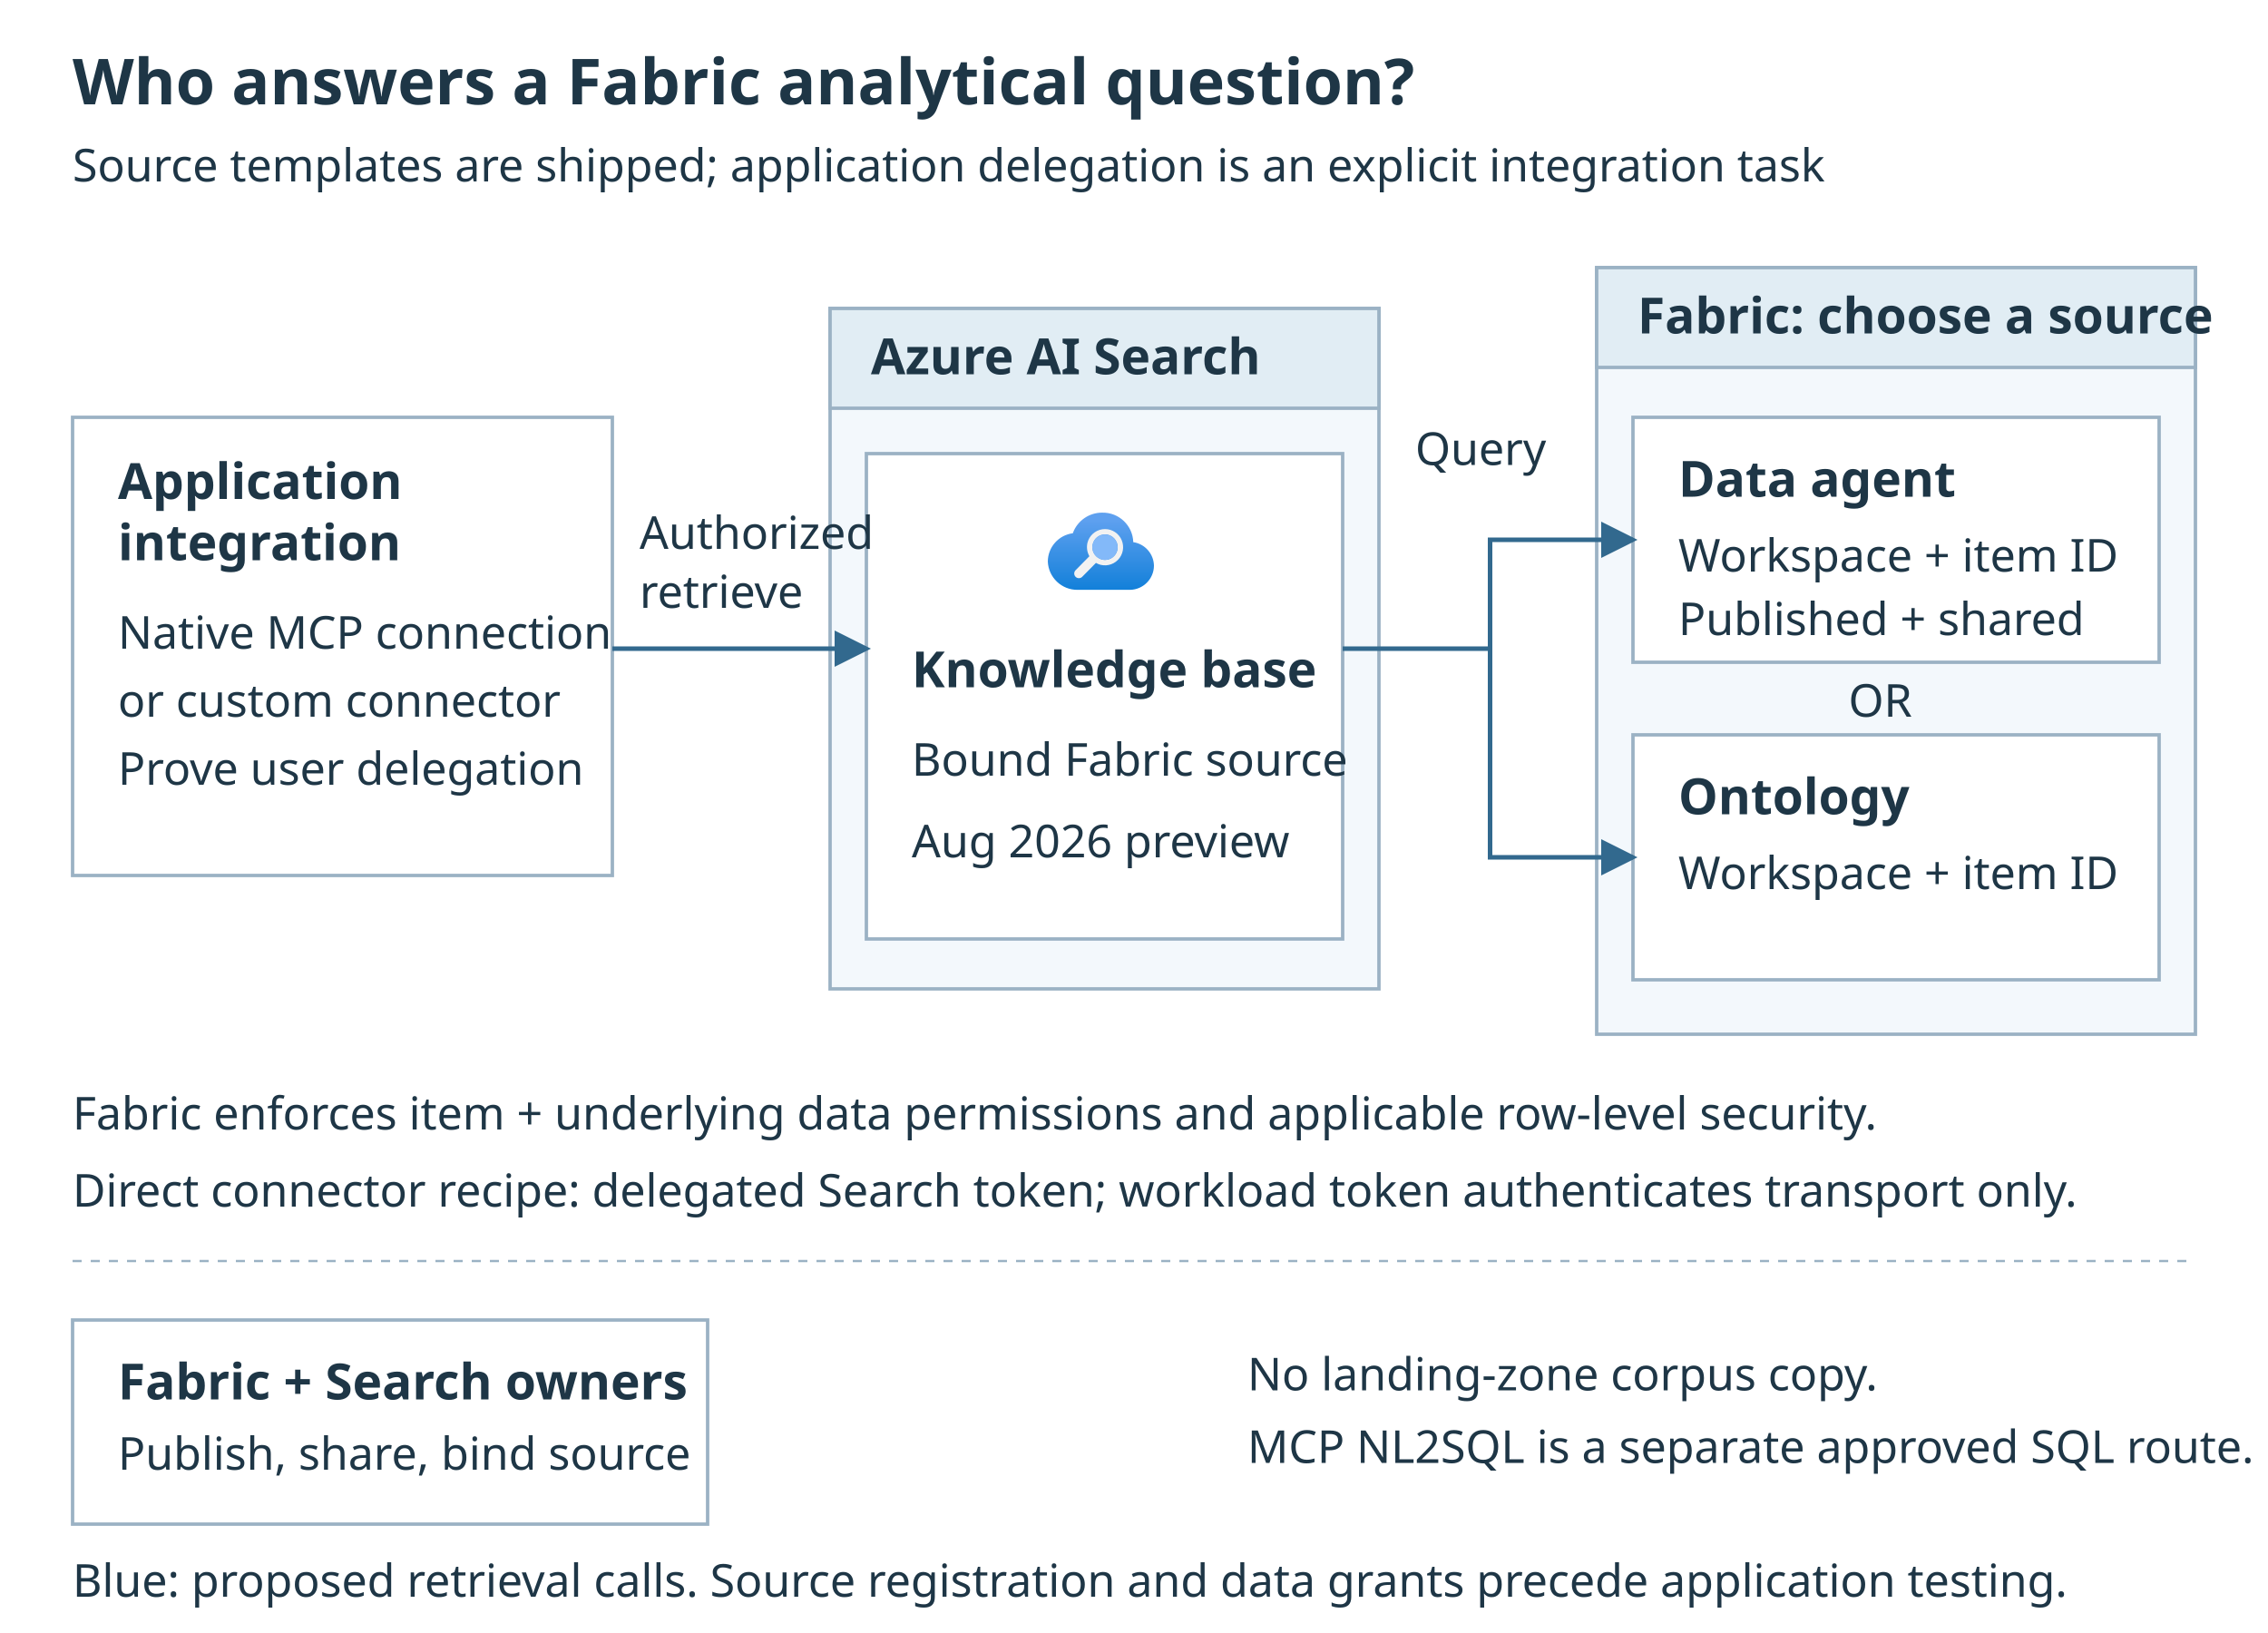
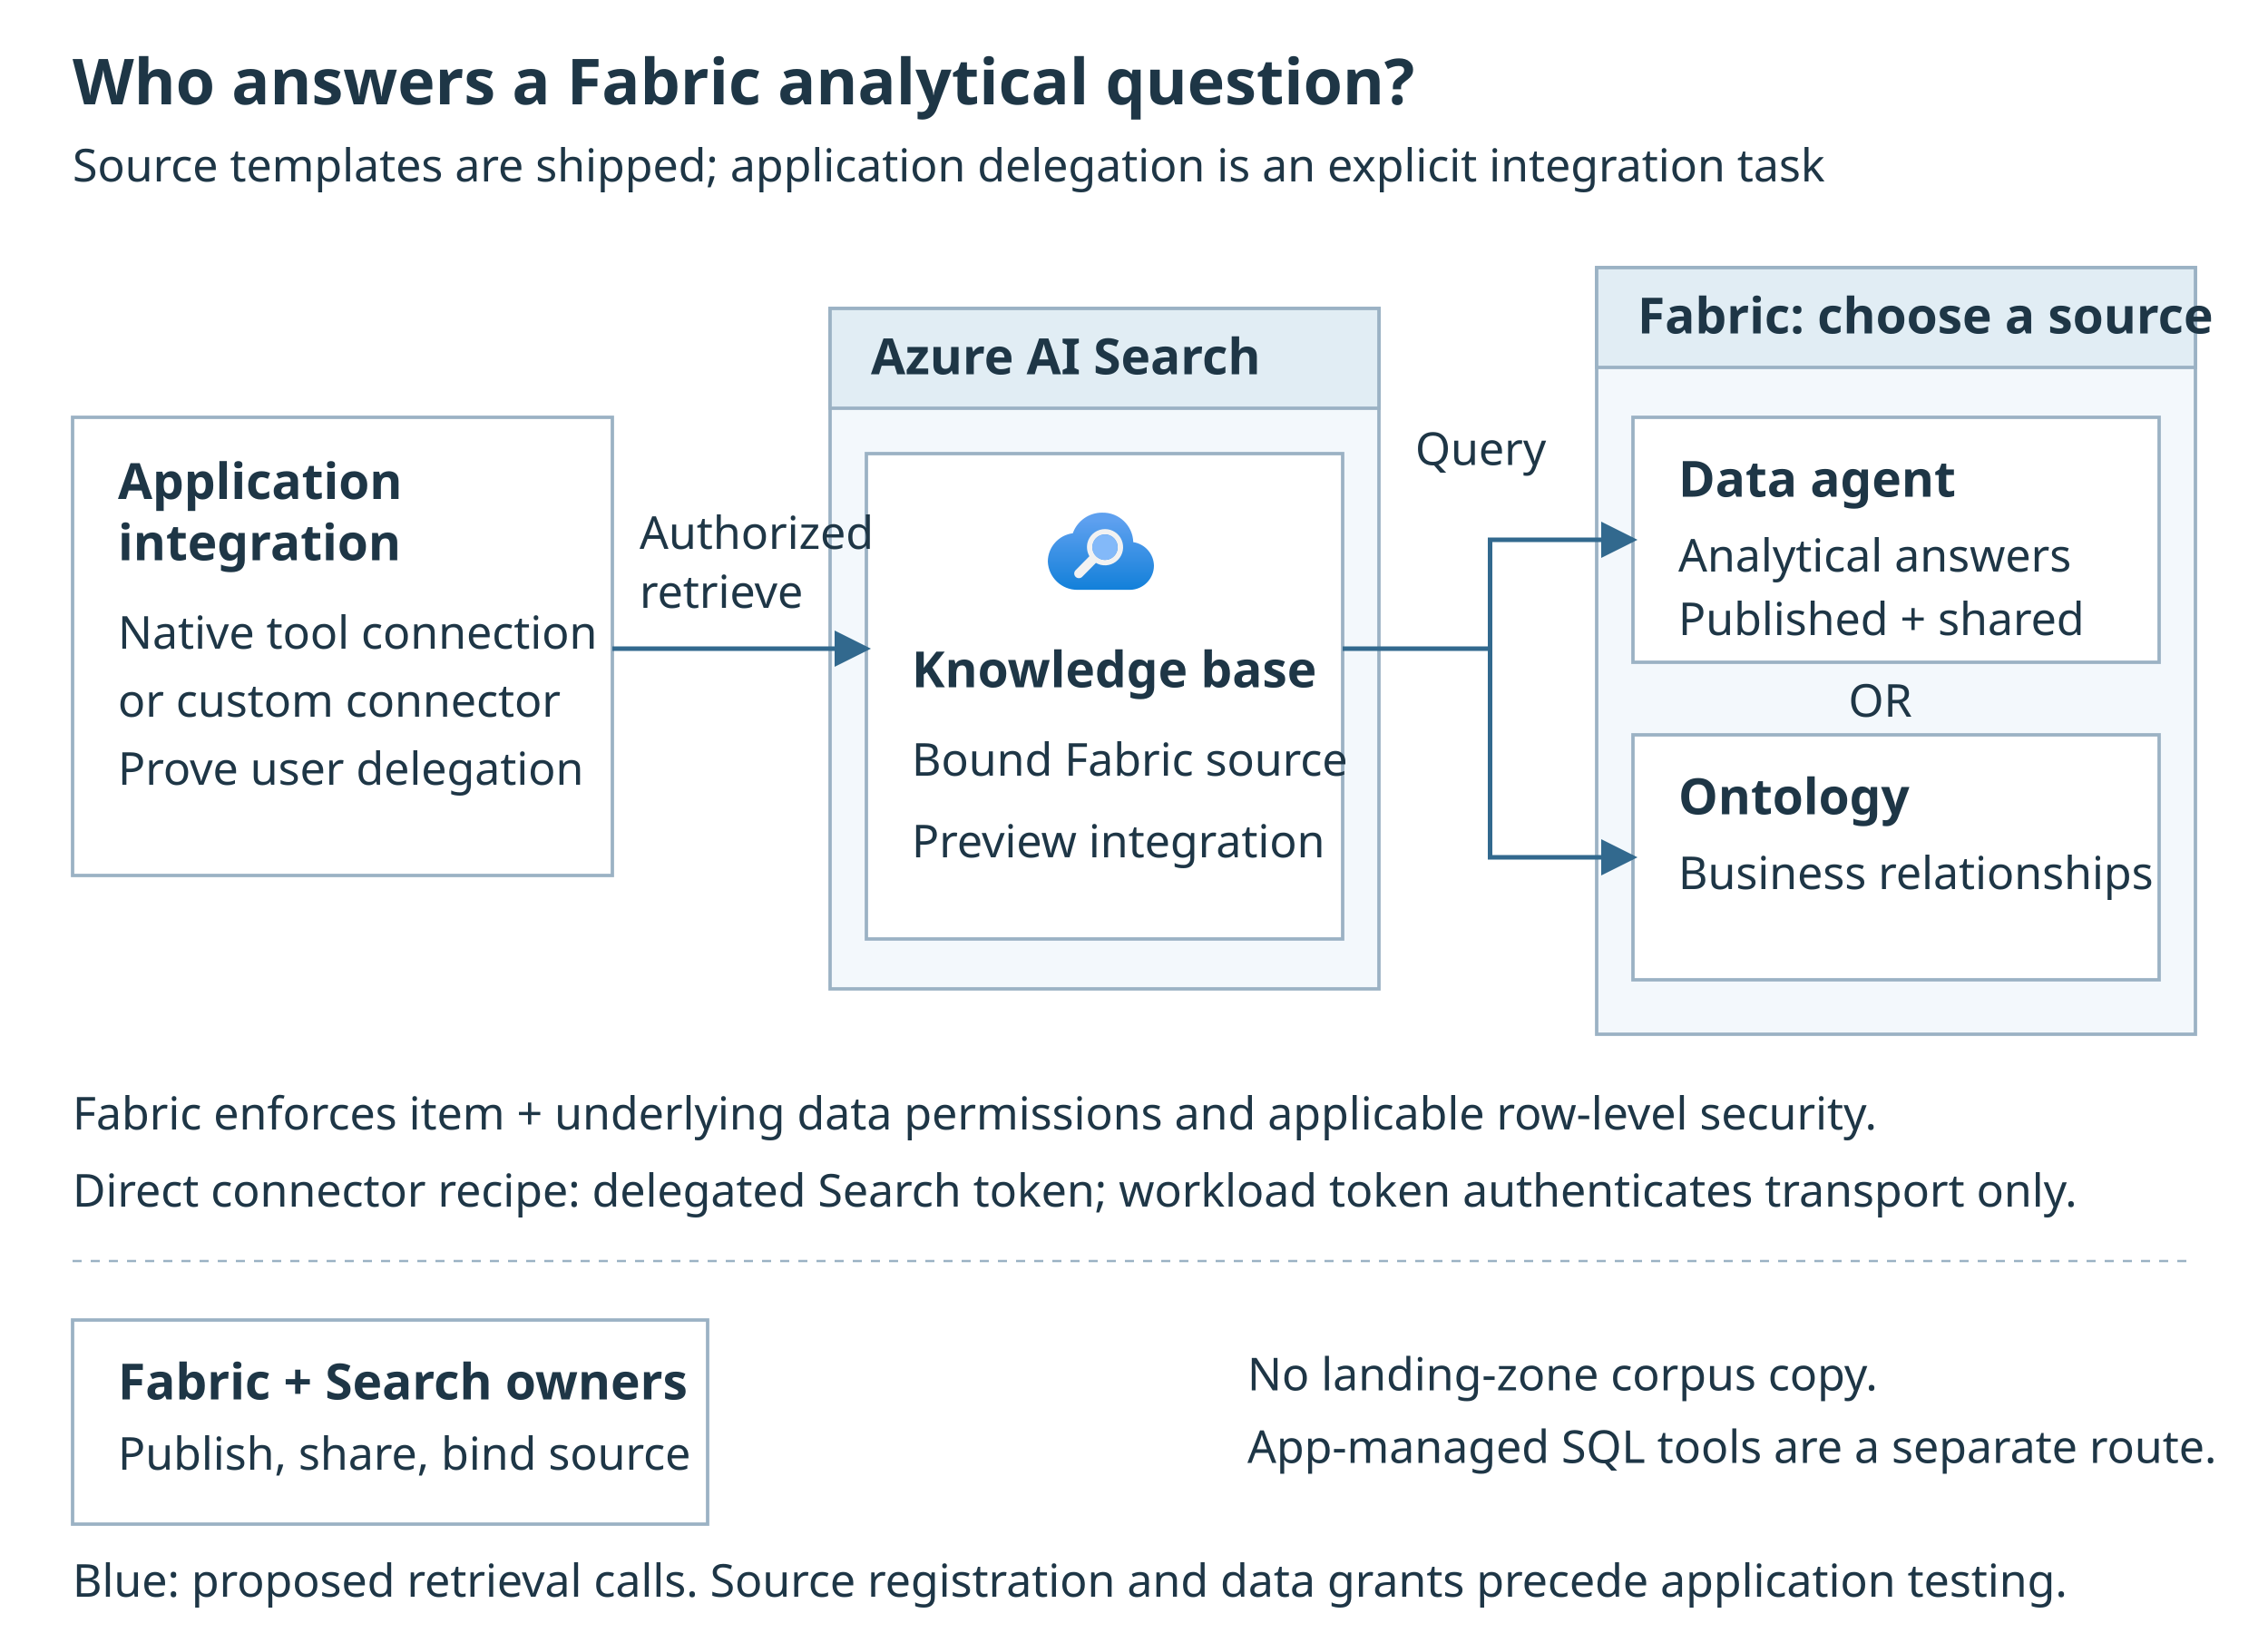
<svg xmlns="http://www.w3.org/2000/svg" width="1000" height="720" viewBox="0 0 1000 720" role="img" aria-labelledby="title desc">
  <defs>
    <marker id="arrow" markerWidth="8" markerHeight="8" refX="7" refY="4" orient="auto">
      <path d="M0 0L8 4L0 8Z" fill="#32698e" />
    </marker>
    <marker id="setup-arrow" markerWidth="8" markerHeight="8" refX="7" refY="4" orient="auto">
      <path d="M0 0L8 4L0 8Z" fill="#766798" />
    </marker>
    <g id="search-icon">
      <svg id="f470e112-f1d8-4c18-a381-9b54e11a9ca3" width="18" height="18" viewBox="0 0 18 18">
        <defs>
          <linearGradient id="b198f9ad-224e-4f37-99bb-f1c5a20d3916" x1="9" y1="0.36" x2="9" y2="18.31" gradientUnits="userSpaceOnUse">
            <stop offset="0.18" stop-color="#5ea0ef" />
            <stop offset="1" stop-color="#0078d4" />
          </linearGradient>
        </defs>
        <path d="M18,11.32a4.12,4.12,0,0,0-3.51-4,5.15,5.15,0,0,0-5.25-5,5.25,5.25,0,0,0-5,3.49A4.86,4.86,0,0,0,0,10.59a5,5,0,0,0,5.07,4.82l.44,0h8.21a.78.78,0,0,0,.22,0A4.13,4.13,0,0,0,18,11.32Z" fill="url(#b198f9ad-224e-4f37-99bb-f1c5a20d3916)" />
        <path d="M12.33,6.59a3.07,3.07,0,0,0-5.61.85,3.16,3.16,0,0,0,.33,2.27L4.71,12.08a.79.79,0,0,0,0,1.12.78.78,0,0,0,.56.23.76.76,0,0,0,.56-.23l2.33-2.36a3.14,3.14,0,0,0,.81.33,3.08,3.08,0,0,0,3.36-4.58Zm-.54,2.1A2.16,2.16,0,0,1,9.7,10.34a1.79,1.79,0,0,1-.51-.07,1.87,1.87,0,0,1-.7-.32,2.13,2.13,0,0,1-.56-.56,2.17,2.17,0,0,1-.31-1.73A2.14,2.14,0,0,1,9.7,6a2.31,2.31,0,0,1,.52.06,2.18,2.18,0,0,1,1.32,1A2.13,2.13,0,0,1,11.79,8.69Z" fill="#f2f2f2" />
        <ellipse cx="9.69" cy="8.18" rx="2.15" ry="2.16" fill="#83b9f9" />
      </svg>
    </g>
  </defs>
  <style>text{font-family:"Segoe UI",sans-serif;fill:#1e3646;font-size:20px}.title{font-size:28px;font-weight:700}.head{font-size:22px;font-weight:600}.node{fill:#fff;stroke:#9bb2c4;stroke-width:1.5}.group{fill:#f3f8fc;stroke:#9bb2c4;stroke-width:1.5}.header{fill:#e1edf4;stroke:#9bb2c4;stroke-width:1.5}.flow{fill:none;stroke:#32698e;stroke-width:2;marker-end:url(#arrow)}.setup{fill:none;stroke:#766798;stroke-width:2;stroke-dasharray:7 5;marker-end:url(#setup-arrow)}</style>
  <rect width="1000" height="720" fill="#fff" />
  <text x="32" y="46" class="title">Who answers a Fabric analytical question?</text>
  <text x="32" y="80">Source templates are shipped; application delegation is an explicit integration task</text>
  <rect x="32" y="184" width="238" height="202" class="node" />
  <text x="52" y="220" class="head">Application</text>
  <text x="52" y="247" class="head">integration</text>
-   <text x="52" y="286">Native MCP connection</text>
+   <text x="52" y="286">Native tool connection</text>
  <text x="52" y="316">or custom connector</text>
  <text x="52" y="346">Prove user delegation</text>
  <rect x="366" y="136" width="242" height="300" class="group" />
  <rect x="366" y="136" width="242" height="44" class="header" />
  <text x="384" y="165" class="head">Azure AI Search</text>
  <rect x="382" y="200" width="210" height="214" class="node" />
  <use href="#search-icon" transform="translate(462 220) scale(2.6)" />
  <text x="402" y="303" class="head">Knowledge base</text>
  <text x="402" y="342">Bound Fabric source</text>
-   <text x="402" y="378">Aug 2026 preview</text>
+   <text x="402" y="378">Preview integration</text>
  <rect x="704" y="118" width="264" height="338" class="group" />
  <rect x="704" y="118" width="264" height="44" class="header" />
  <text x="722" y="147" class="head">Fabric: choose a source</text>
  <rect x="720" y="184" width="232" height="108" class="node" />
  <text x="740" y="219" class="head">Data agent</text>
-   <text x="740" y="252">Workspace + item ID</text>
+   <text x="740" y="252">Analytical answers</text>
  <text x="740" y="280">Published + shared</text>
  <rect x="720" y="324" width="232" height="108" class="node" />
  <text x="740" y="359" class="head">Ontology</text>
-   <text x="740" y="392">Workspace + item ID</text>
+   <text x="740" y="392">Business relationships</text>
  <text x="815" y="316">OR</text>
  <path d="M270 286H382" class="flow" />
  <text x="282" y="242">Authorized</text>
  <text x="282" y="268">retrieve</text>
  <path d="M592 286H657V238H720" class="flow" />
  <path d="M657 286V378H720" class="flow" />
  <text x="624" y="205">Query</text>
  <text x="32" y="498">Fabric enforces item + underlying data permissions and applicable row-level security.</text>
  <text x="32" y="532">Direct connector recipe: delegated Search token; workload token authenticates transport only.</text>
  <path d="M32 556H968" stroke="#9bb2c4" stroke-dasharray="4 4" />
  <rect x="32" y="582" width="280" height="90" class="node" />
  <text x="52" y="617" class="head">Fabric + Search owners</text>
  <text x="52" y="648">Publish, share, bind source</text>
  <text x="550" y="613">No landing-zone corpus copy.</text>
-   <text x="550" y="645">MCP NL2SQL is a separate approved SQL route.</text>
+   <text x="550" y="645">App-managed SQL tools are a separate route.</text>
  <text x="32" y="704">Blue: proposed retrieval calls. Source registration and data grants precede application testing.</text>
</svg>
